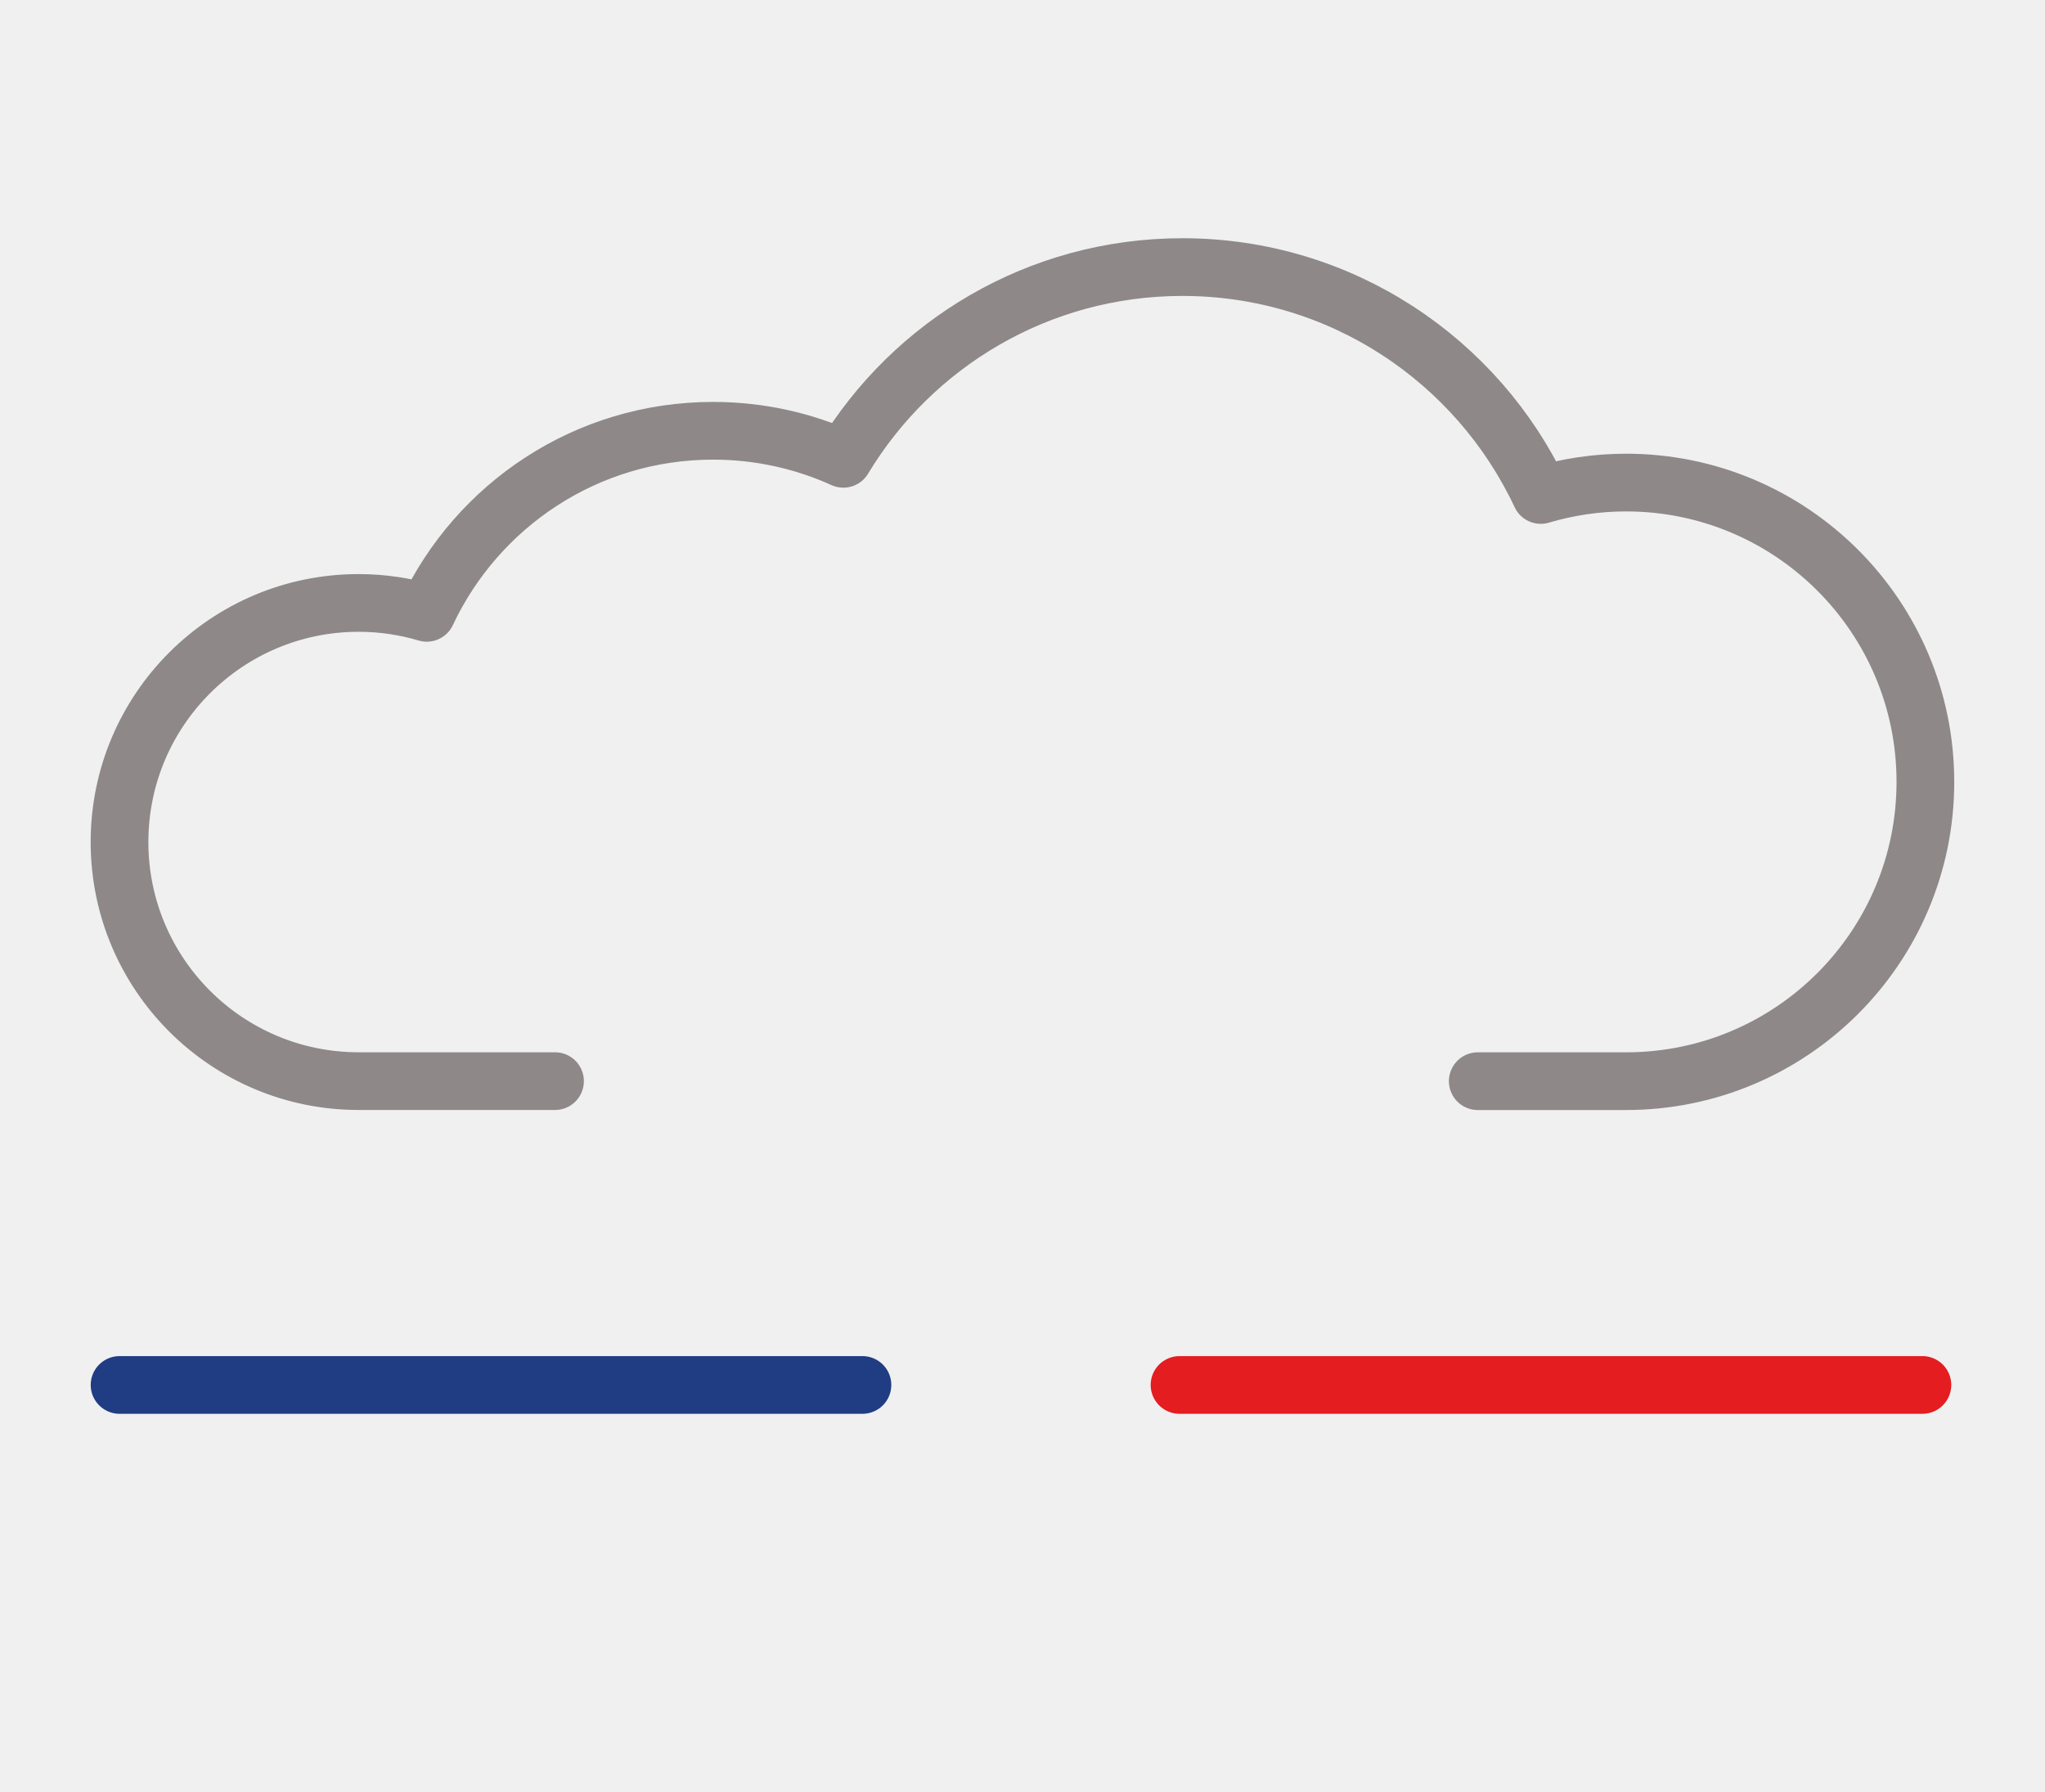
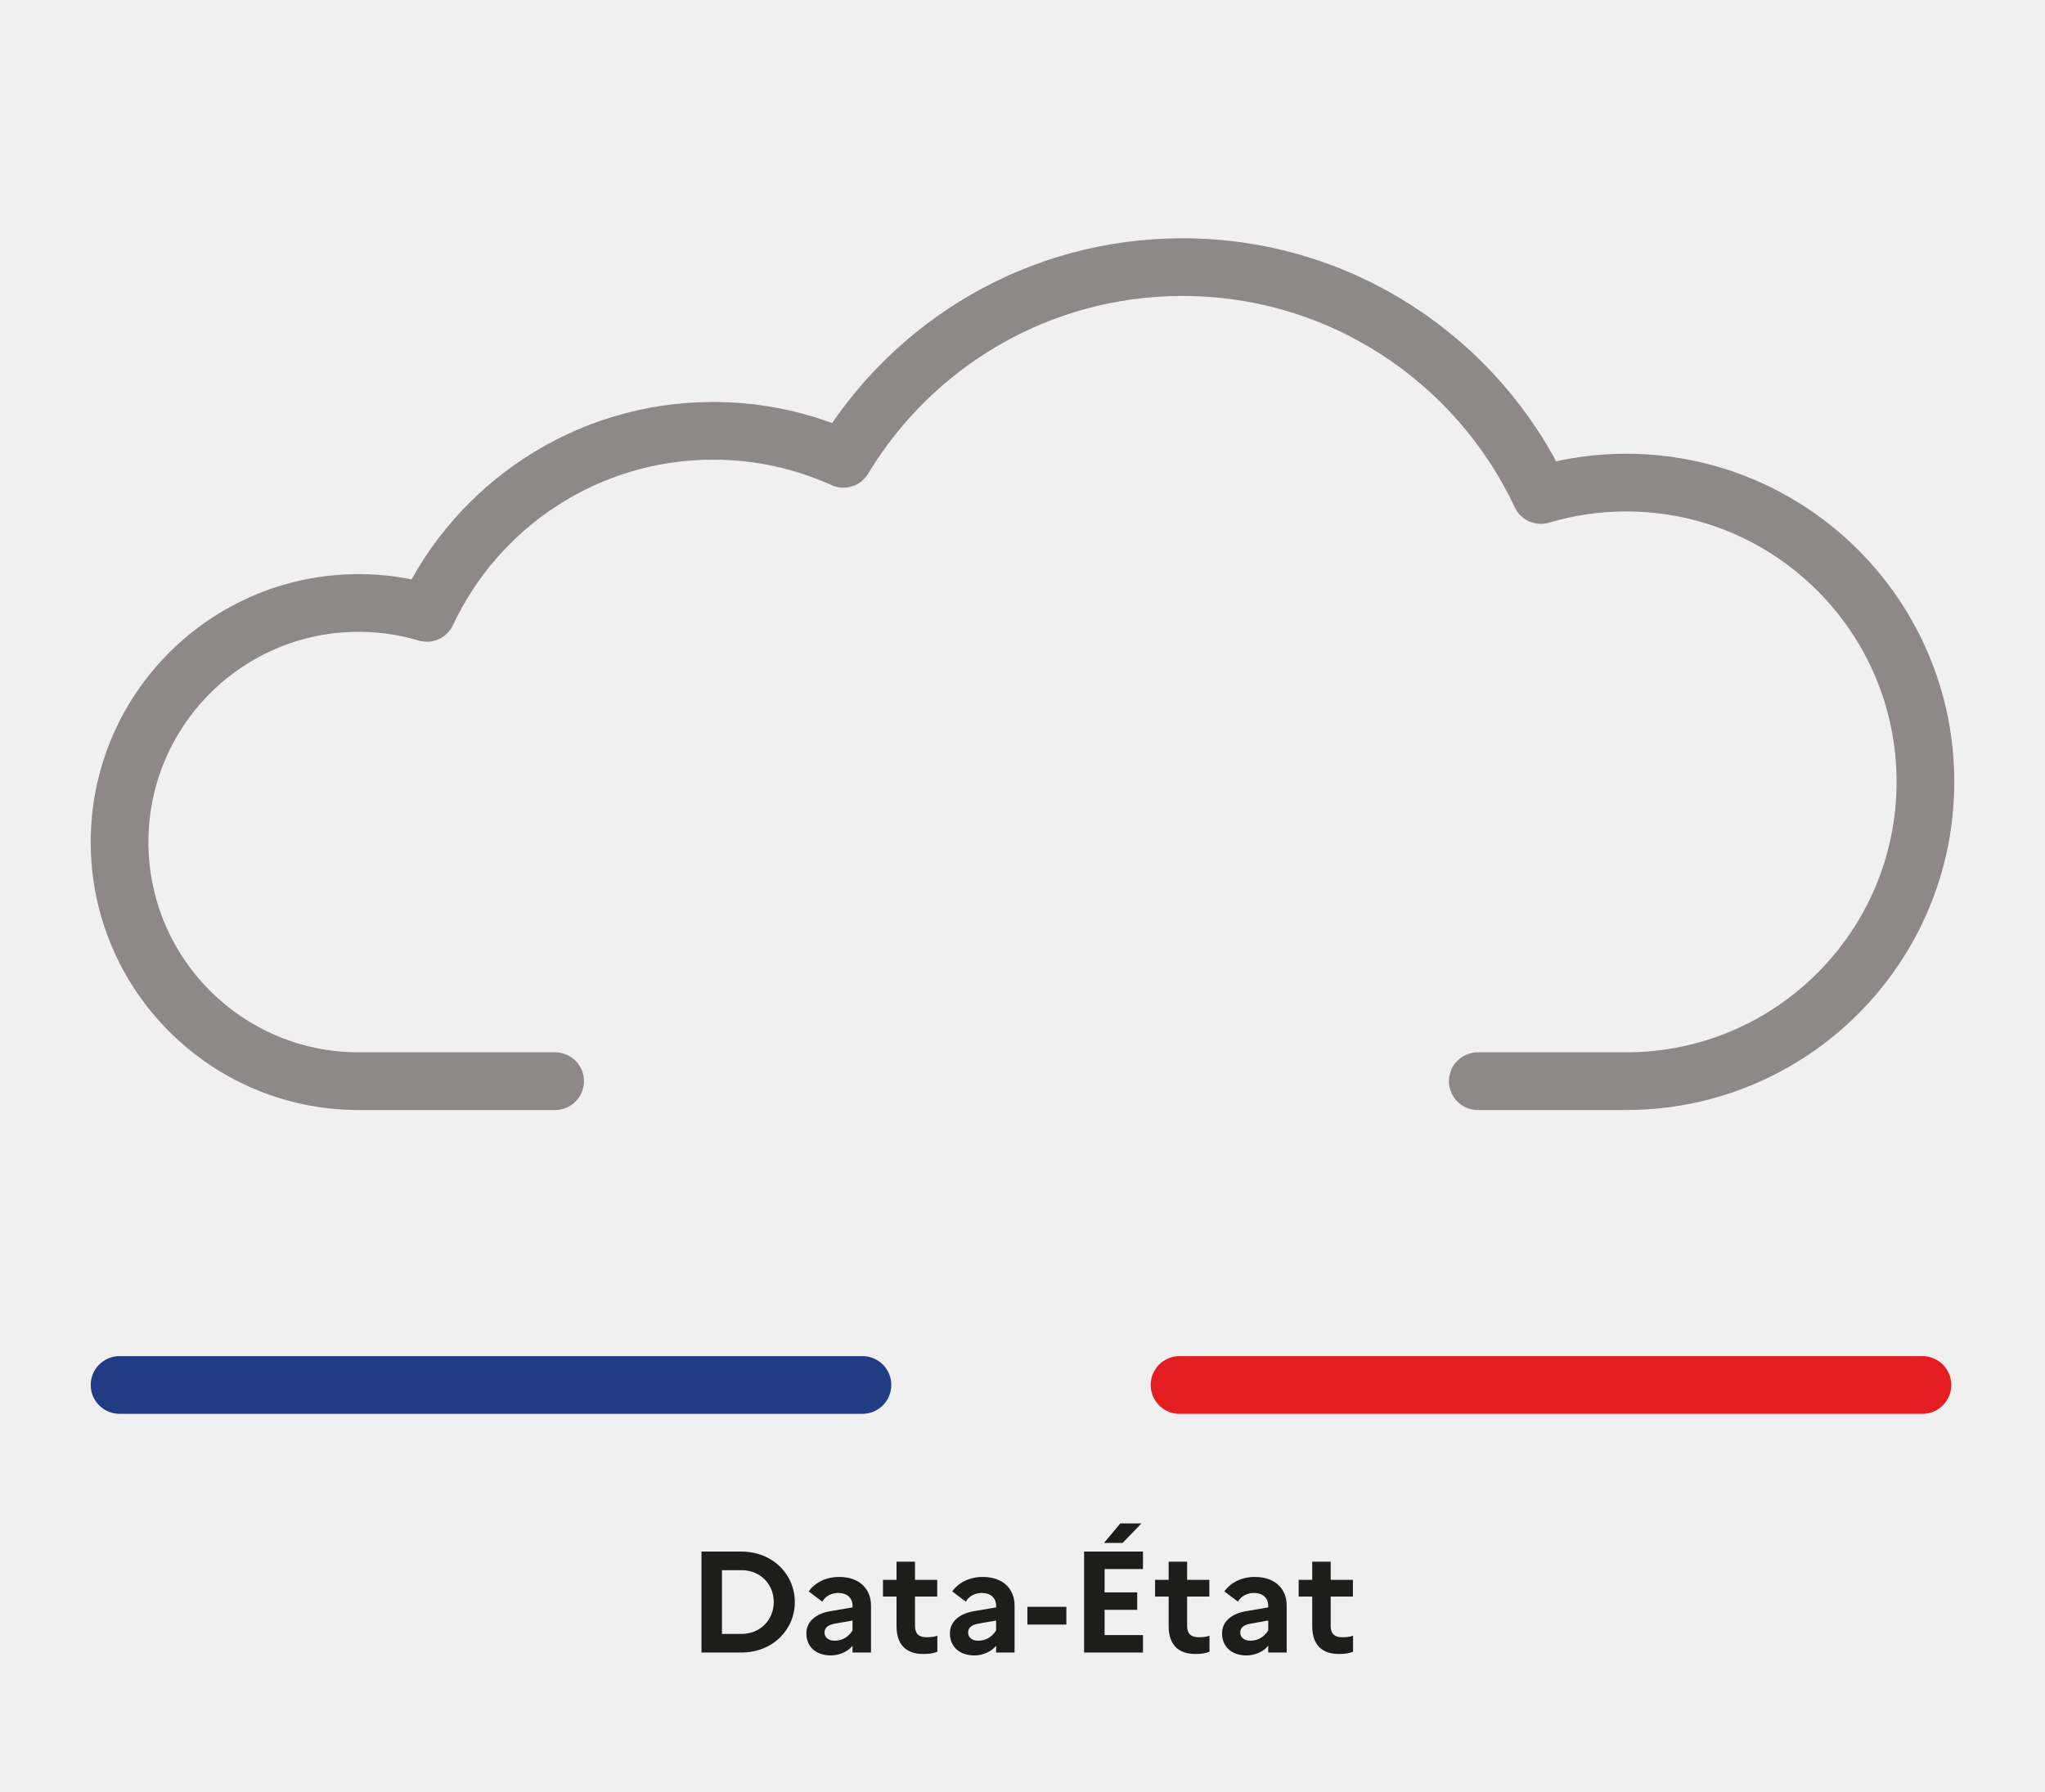
- <svg xmlns="http://www.w3.org/2000/svg" version="1.1" id="Calque_1" x="0px" y="0px" viewBox="0 0 425.2 372.64" style="enable-background:new 0 0 425.2 372.64;" xml:space="preserve">
-   <style type="text/css">
- 	.st0{fill:#1F3D81;}
- 	.st1{fill-rule:evenodd;clip-rule:evenodd;fill:#1F3D81;}
- 	.st2{fill-rule:evenodd;clip-rule:evenodd;fill:#E41D20;}
- 	.st3{fill:none;stroke:#9FA6BD;stroke-width:3;stroke-linecap:round;stroke-linejoin:round;stroke-miterlimit:10;}
- 	.st4{clip-path:url(#SVGID_00000108301386047616211700000003716139329035506857_);}
- 	.st5{clip-path:url(#SVGID_00000028299336980756410190000006550543996664234935_);}
- 	.st6{clip-path:url(#SVGID_00000147185556985532723330000007322816781715285380_);}
- 	.st7{fill:none;stroke:#010202;stroke-width:8.5;stroke-miterlimit:10;}
- 	.st8{fill:#FFFFFF;}
- 	.st9{fill:#010202;}
- 	.st10{fill:#DF0918;}
- 	.st11{fill:#263372;}
- 	.st12{fill:none;stroke:#010202;stroke-width:8;stroke-miterlimit:10;}
- 	.st13{fill:none;stroke:#010202;stroke-width:2;stroke-miterlimit:10;}
- 	.st14{fill:#203C83;}
- 	.st15{fill:#E41D20;}
- 	.st16{fill:none;stroke:#203C83;stroke-width:8;stroke-linecap:round;stroke-linejoin:round;stroke-miterlimit:10;}
- 	.st17{fill:none;stroke:#010202;stroke-width:4;stroke-miterlimit:10;}
- 	.st18{fill:none;stroke:#E41D20;stroke-width:6;stroke-miterlimit:10;}
- 	.st19{fill:none;stroke:#E41D20;stroke-width:6;stroke-linecap:round;stroke-linejoin:round;stroke-miterlimit:10;}
- 	.st20{fill:none;stroke:#1F3D81;stroke-width:6;stroke-miterlimit:10;}
- 	.st21{fill-rule:evenodd;clip-rule:evenodd;fill:none;stroke:#E41D20;stroke-width:6;stroke-miterlimit:10;}
- 	.st22{fill:none;stroke:#1F3D81;stroke-width:8;stroke-linecap:round;stroke-linejoin:round;stroke-miterlimit:10;}
- 	.st23{fill-rule:evenodd;clip-rule:evenodd;fill:none;stroke:#E41D20;stroke-width:8;stroke-linejoin:round;stroke-miterlimit:10;}
- 	.st24{fill-rule:evenodd;clip-rule:evenodd;fill:none;stroke:#1F3D81;stroke-width:6;stroke-miterlimit:10;}
- 	.st25{fill-rule:evenodd;clip-rule:evenodd;fill:none;stroke:#E41D20;stroke-width:8;stroke-miterlimit:10;}
- 	.st26{fill:none;stroke:#E41D20;stroke-width:8;stroke-linecap:round;stroke-linejoin:round;stroke-miterlimit:10;}
- 	.st27{fill:none;stroke:#1F3D81;stroke-width:6;stroke-linecap:round;stroke-linejoin:round;stroke-miterlimit:10;}
- 	
- 		.st28{fill-rule:evenodd;clip-rule:evenodd;fill:none;stroke:#1F3D81;stroke-width:8;stroke-linecap:round;stroke-linejoin:round;stroke-miterlimit:10;}
- 	.st29{fill:#FFFFFF;stroke:#E41D20;stroke-width:8;stroke-linejoin:round;stroke-miterlimit:10;}
- 	.st30{fill:#1F3D81;stroke:#1F3D81;stroke-width:2;stroke-miterlimit:10;}
- 	
- 		.st31{fill-rule:evenodd;clip-rule:evenodd;fill:none;stroke:#1F3D81;stroke-width:6;stroke-linecap:round;stroke-linejoin:round;stroke-miterlimit:10;}
- 	.st32{fill:none;stroke:#1F3D81;stroke-width:8;stroke-linejoin:round;stroke-miterlimit:10;}
- 	.st33{fill:none;stroke:#1F3D81;stroke-width:16;stroke-linecap:round;stroke-linejoin:round;stroke-miterlimit:10;}
- 	.st34{fill:none;stroke:#E41F21;stroke-width:16;stroke-linecap:round;stroke-linejoin:round;stroke-miterlimit:10;}
- 	.st35{fill:none;stroke:#414244;stroke-width:8;stroke-linecap:round;stroke-linejoin:round;stroke-miterlimit:10;}
- 	.st36{fill:none;stroke:#8E8889;stroke-width:8;stroke-linecap:round;stroke-linejoin:round;stroke-miterlimit:10;}
- 	.st37{fill:#8E8889;}
- 	.st38{fill:none;stroke:#E41D20;stroke-width:11;stroke-linecap:round;stroke-linejoin:round;stroke-miterlimit:10;}
- 	.st39{fill-rule:evenodd;clip-rule:evenodd;fill:none;stroke:#E41D20;stroke-width:11;stroke-miterlimit:10;}
- 	
- 		.st40{fill-rule:evenodd;clip-rule:evenodd;fill:none;stroke:#8E8889;stroke-width:8;stroke-linecap:round;stroke-linejoin:round;stroke-miterlimit:10;}
- 	.st41{fill:none;stroke:#1F3D81;stroke-width:10;stroke-linecap:round;stroke-linejoin:round;stroke-miterlimit:10;}
- 	.st42{fill:none;stroke:#8E8889;stroke-width:6;stroke-linecap:round;stroke-linejoin:round;stroke-miterlimit:10;}
- 	
- 		.st43{fill-rule:evenodd;clip-rule:evenodd;fill:none;stroke:#8E8889;stroke-width:6;stroke-linecap:round;stroke-linejoin:round;stroke-miterlimit:10;}
- 	.st44{fill:#FFFFFF;stroke:#E41D20;stroke-width:8;stroke-linecap:round;stroke-linejoin:round;stroke-miterlimit:10;}
- 	
- 		.st45{fill-rule:evenodd;clip-rule:evenodd;fill:#FFFFFF;stroke:#E41D20;stroke-width:8;stroke-linecap:round;stroke-linejoin:round;stroke-miterlimit:10;}
- 	.st46{fill:#FFFFFF;stroke:#1F3D81;stroke-width:6;stroke-linecap:round;stroke-linejoin:round;stroke-miterlimit:10;}
- 	.st47{fill:none;stroke:#414244;stroke-width:6;stroke-linecap:round;stroke-linejoin:round;stroke-miterlimit:10;}
- 	
- 		.st48{fill-rule:evenodd;clip-rule:evenodd;fill:none;stroke:#414244;stroke-width:6;stroke-linecap:round;stroke-linejoin:round;stroke-miterlimit:10;}
- 	.st49{fill:none;stroke:#1F3D81;stroke-width:5;stroke-linecap:round;stroke-linejoin:round;stroke-miterlimit:10;}
- 	
- 		.st50{fill-rule:evenodd;clip-rule:evenodd;fill:none;stroke:#1F3D81;stroke-width:5;stroke-linecap:round;stroke-linejoin:round;stroke-miterlimit:10;}
- 	.st51{fill:none;stroke:#1F3D81;stroke-width:5;stroke-linejoin:round;stroke-miterlimit:10;}
- 	.st52{fill:#414244;}
- 	.st53{fill:#FFFFFF;stroke:#1F3D81;stroke-width:5;stroke-linecap:round;stroke-linejoin:round;stroke-miterlimit:10;}
- 	.st54{fill:#FFFFFF;stroke:#E41F21;stroke-width:11;stroke-linecap:round;stroke-linejoin:round;stroke-miterlimit:10;}
- 	.st55{fill:none;stroke:#E41D20;stroke-width:5;stroke-linecap:round;stroke-linejoin:round;stroke-miterlimit:10;}
- 	.st56{fill:#FFFFFF;stroke:#E41D20;stroke-width:5;stroke-linejoin:round;stroke-miterlimit:10;}
- 	.st57{fill:#FFFFFF;stroke:#E41D20;stroke-width:5;stroke-linecap:round;stroke-linejoin:round;stroke-miterlimit:10;}
- 	
- 		.st58{fill-rule:evenodd;clip-rule:evenodd;fill:#FFFFFF;stroke:#E41D20;stroke-width:5;stroke-linecap:round;stroke-linejoin:round;stroke-miterlimit:10;}
- 	.st59{fill:none;stroke:#1F3D81;stroke-width:7;stroke-miterlimit:10;}
- 	.st60{fill-rule:evenodd;clip-rule:evenodd;fill:none;stroke:#1F3D81;stroke-width:7;stroke-miterlimit:10;}
- 	.st61{fill:#E41D20;stroke:#FFFFFF;stroke-width:8;stroke-linejoin:round;stroke-miterlimit:10;}
- 	.st62{fill:#FFFFFF;stroke:#8E8889;stroke-width:5;stroke-linecap:round;stroke-linejoin:round;stroke-miterlimit:10;}
- 	.st63{fill-rule:evenodd;clip-rule:evenodd;fill:none;stroke:#E41D20;stroke-width:5;stroke-miterlimit:10;}
- 	.st64{fill:#FFFFFF;stroke:#E41F21;stroke-width:5;stroke-linecap:round;stroke-linejoin:round;stroke-miterlimit:10;}
- 	.st65{fill:#38A863;}
- 	.st66{fill:none;stroke:#414244;stroke-width:5;stroke-linecap:round;stroke-linejoin:round;stroke-miterlimit:10;}
- 	.st67{fill:none;stroke:#8E8889;stroke-width:5;stroke-linecap:round;stroke-linejoin:round;stroke-miterlimit:10;}
- 	
- 		.st68{fill-rule:evenodd;clip-rule:evenodd;fill:none;stroke:#8E8889;stroke-width:5;stroke-linecap:round;stroke-linejoin:round;stroke-miterlimit:10;}
- 	.st69{fill:#FFFFFF;stroke:#E41F21;stroke-width:6;stroke-linecap:round;stroke-linejoin:round;stroke-miterlimit:10;}
- 	.st70{fill:none;stroke:#414244;stroke-width:12;stroke-linecap:round;stroke-linejoin:round;stroke-miterlimit:10;}
- 	.st71{fill:none;stroke:#8E8889;stroke-width:12;stroke-linecap:round;stroke-linejoin:round;stroke-miterlimit:10;}
- 	.st72{fill:none;stroke:#203C83;stroke-width:12;stroke-linecap:round;stroke-linejoin:round;stroke-miterlimit:10;}
- 	.st73{fill:none;stroke:#E41D20;stroke-width:12;stroke-linecap:round;stroke-linejoin:round;stroke-miterlimit:10;}
- 	
- 		.st74{fill-rule:evenodd;clip-rule:evenodd;fill:none;stroke:#414244;stroke-width:12;stroke-linecap:round;stroke-linejoin:round;stroke-miterlimit:10;}
- 	.st75{fill:none;stroke:#414244;stroke-width:10;stroke-linecap:round;stroke-linejoin:round;stroke-miterlimit:10;}
- 	
- 		.st76{fill-rule:evenodd;clip-rule:evenodd;fill:none;stroke:#414244;stroke-width:10;stroke-linecap:round;stroke-linejoin:round;stroke-miterlimit:10;}
- </style>
+ <svg xmlns="http://www.w3.org/2000/svg" id="Calque_1" data-name="Calque 1" viewBox="0 0 425.197 372.638">
+   <defs>
+     <style>
+       .cls-1 {
+         stroke: #e41d20;
+       }
+ 
+       .cls-1, .cls-2, .cls-3 {
+         fill: none;
+         stroke-linecap: round;
+         stroke-linejoin: round;
+         stroke-width: 12px;
+       }
+ 
+       .cls-2 {
+         stroke: #203c83;
+       }
+ 
+       .cls-3 {
+         stroke: #8e8889;
+       }
+ 
+       .cls-4 {
+         fill: #1d1d1b;
+         stroke-width: 0px;
+       }
+     </style>
+   </defs>
+   <path class="cls-3" d="m307.265,224.827h30.834c34.372,0,62.236-27.864,62.236-62.236s-27.864-62.236-62.236-62.236c-6.161,0-12.108.909-17.728,2.577-13.122-27.995-41.549-47.386-74.511-47.386-29.921,0-56.107,15.978-70.5,39.866-8.259-3.741-17.429-5.825-27.086-5.825-26.333,0-49.044,15.492-59.528,37.857-4.49-1.332-9.241-2.058-14.163-2.058-27.46,0-49.721,22.261-49.721,49.721s22.261,49.721,49.721,49.721h40.831" />
+   <line class="cls-2" x1="24.863" y1="288" x2="179.318" y2="288" />
+   <line class="cls-1" x1="245.251" y1="288" x2="399.706" y2="288" />
  <g>
-     <path class="st71" d="M307.26,224.83h30.83c34.37,0,62.24-27.86,62.24-62.24c0-34.37-27.86-62.24-62.24-62.24   c-6.16,0-12.11,0.91-17.73,2.58c-13.12-27.99-41.55-47.39-74.51-47.39c-29.92,0-56.11,15.98-70.5,39.87   c-8.26-3.74-17.43-5.83-27.09-5.83c-26.33,0-49.04,15.49-59.53,37.86c-4.49-1.33-9.24-2.06-14.16-2.06   c-27.46,0-49.72,22.26-49.72,49.72s22.26,49.72,49.72,49.72c0,0,10.49,0,40.83,0" />
+     <path class="cls-4" d="m145.849,322.644h8.25c6.659,0,11.159,4.83,11.159,10.5s-4.5,10.499-11.159,10.499h-8.25v-20.999Zm4.26,3.869v13.26h4.05c3.9,0,6.72-2.91,6.72-6.629,0-3.75-2.819-6.631-6.72-6.631h-4.05Z" />
+     <path class="cls-4" d="m167.658,339.654c0-2.311,1.77-4.08,5.04-4.621l4.56-.779v-.391c0-1.59-1.2-2.609-2.91-2.609-1.47,0-2.699.631-3.39,1.801l-2.82-2.131c1.351-1.859,3.601-3,6.33-3,4.38,0,6.63,2.61,6.63,5.939v9.78h-3.84v-1.41c-.96,1.2-2.729,2.011-4.5,2.011-3.029,0-5.1-1.74-5.1-4.59Zm5.88,1.529c1.71,0,2.939-.9,3.72-2.13v-2.069l-3.57.629c-1.619.271-2.249.931-2.249,1.891s.81,1.68,2.1,1.68Z" />
+     <path class="cls-4" d="m186.408,332.004h-2.82v-3.481h2.82v-3.779h3.84v3.779h4.619v3.481h-4.619v6.119c0,1.681.899,2.341,2.399,2.341,1.05,0,1.74-.12,2.25-.33v3.329c-.75.33-1.65.48-2.91.48-3.779,0-5.579-2.13-5.579-5.82v-6.119Z" />
+     <path class="cls-4" d="m197.508,339.654c0-2.311,1.77-4.08,5.04-4.621l4.56-.779v-.391c0-1.59-1.2-2.609-2.91-2.609-1.47,0-2.699.631-3.39,1.801l-2.82-2.131c1.351-1.859,3.601-3,6.33-3,4.38,0,6.63,2.61,6.63,5.939v9.78h-3.84v-1.41c-.96,1.2-2.729,2.011-4.5,2.011-3.029,0-5.1-1.74-5.1-4.59Zm5.88,1.529c1.71,0,2.939-.9,3.72-2.13v-2.069l-3.57.629c-1.619.271-2.249.931-2.249,1.891s.81,1.68,2.1,1.68Z" />
+     <path class="cls-4" d="m221.717,334.134v3.69h-8.1v-3.69h8.1Z" />
+     <path class="cls-4" d="m225.407,322.644h12.239v3.63h-7.979v4.86h6.78v3.629h-6.78v5.25h7.979v3.63h-12.239v-20.999Zm4.14-1.801l3.39-4.049h4.38l-3.899,4.049h-3.87Z" />
+     <path class="cls-4" d="m242.988,332.004h-2.82v-3.481h2.82v-3.779h3.84v3.779h4.619v3.481h-4.619v6.119c0,1.681.899,2.341,2.399,2.341,1.05,0,1.74-.12,2.25-.33v3.329c-.75.33-1.65.48-2.91.48-3.779,0-5.579-2.13-5.579-5.82v-6.119Z" />
+     <path class="cls-4" d="m254.088,339.654c0-2.311,1.77-4.08,5.04-4.621l4.56-.779v-.391c0-1.59-1.2-2.609-2.91-2.609-1.47,0-2.699.631-3.39,1.801l-2.82-2.131c1.351-1.859,3.601-3,6.33-3,4.38,0,6.63,2.61,6.63,5.939v9.78h-3.84v-1.41c-.96,1.2-2.729,2.011-4.5,2.011-3.029,0-5.1-1.74-5.1-4.59Zm5.88,1.529c1.71,0,2.939-.9,3.72-2.13v-2.069l-3.57.629c-1.619.271-2.249.931-2.249,1.891s.81,1.68,2.1,1.68Z" />
+     <path class="cls-4" d="m272.838,332.004h-2.82v-3.481h2.82v-3.779h3.84v3.779h4.619v3.481h-4.619v6.119c0,1.681.899,2.341,2.399,2.341,1.05,0,1.74-.12,2.25-.33v3.329c-.75.33-1.65.48-2.91.48-3.779,0-5.579-2.13-5.579-5.82v-6.119Z" />
  </g>
-   <line class="st72" x1="24.86" y1="288" x2="179.32" y2="288" />
-   <line class="st73" x1="245.25" y1="288" x2="399.71" y2="288" />
</svg>
